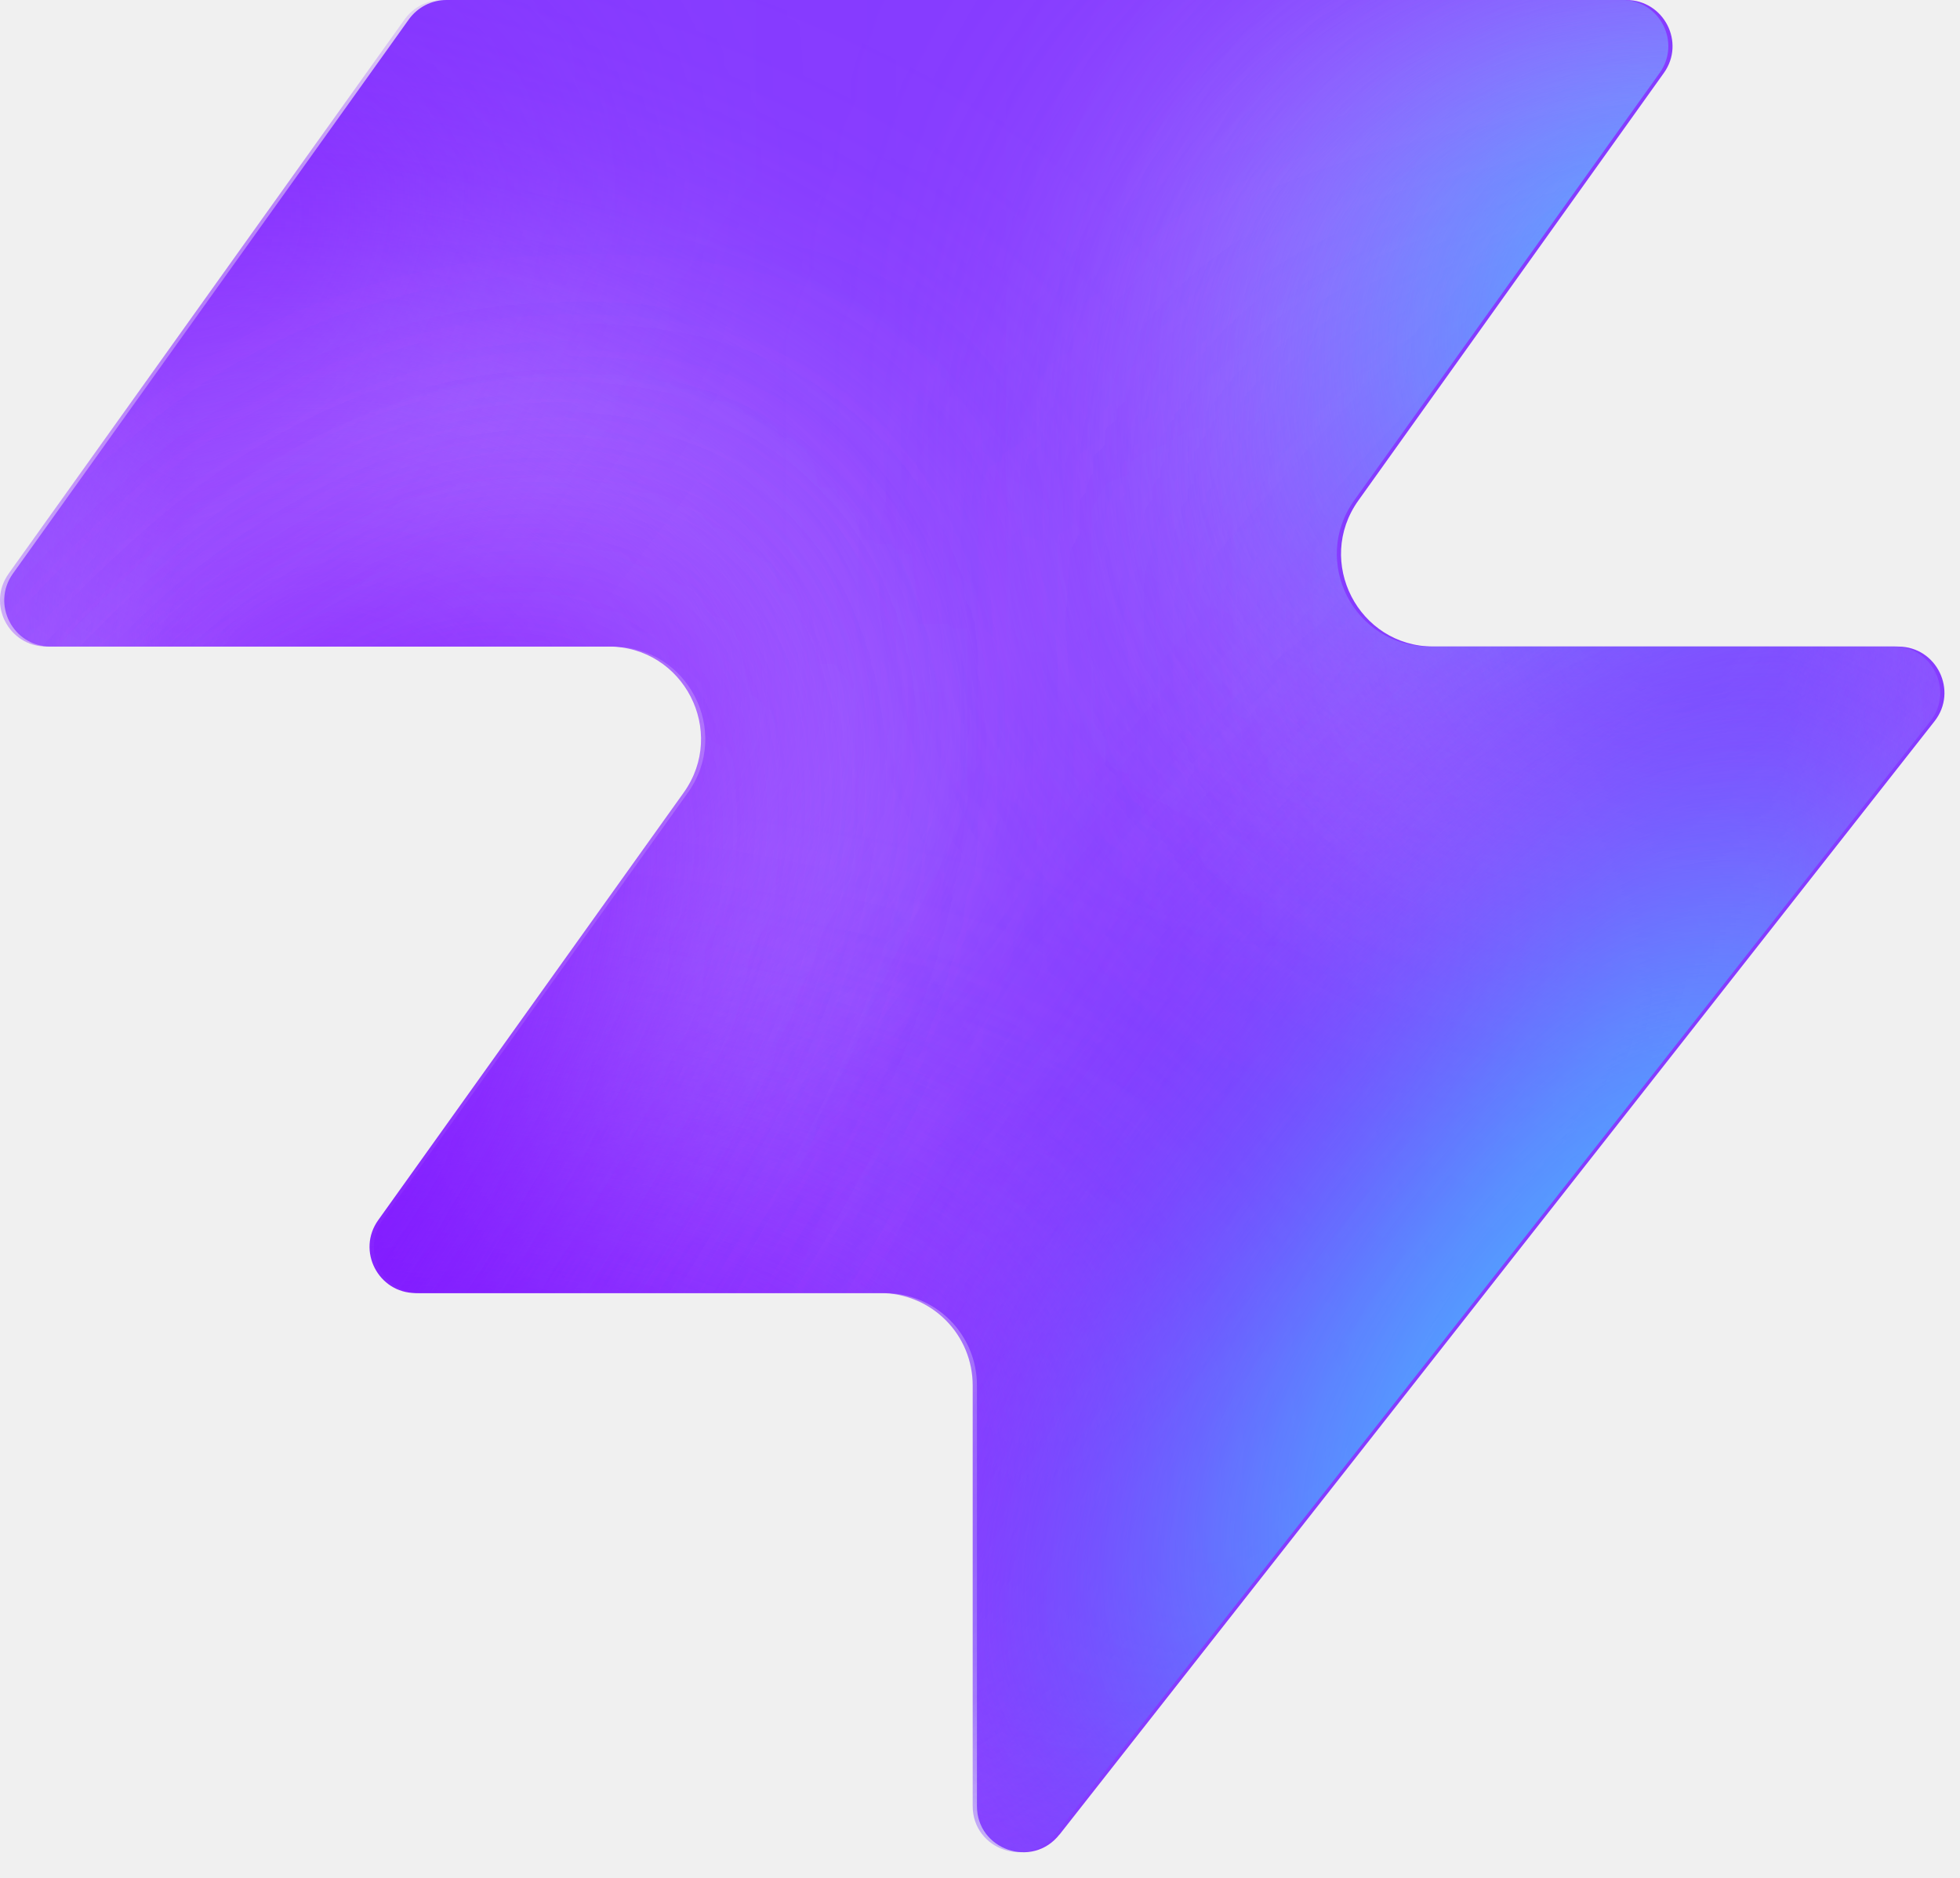
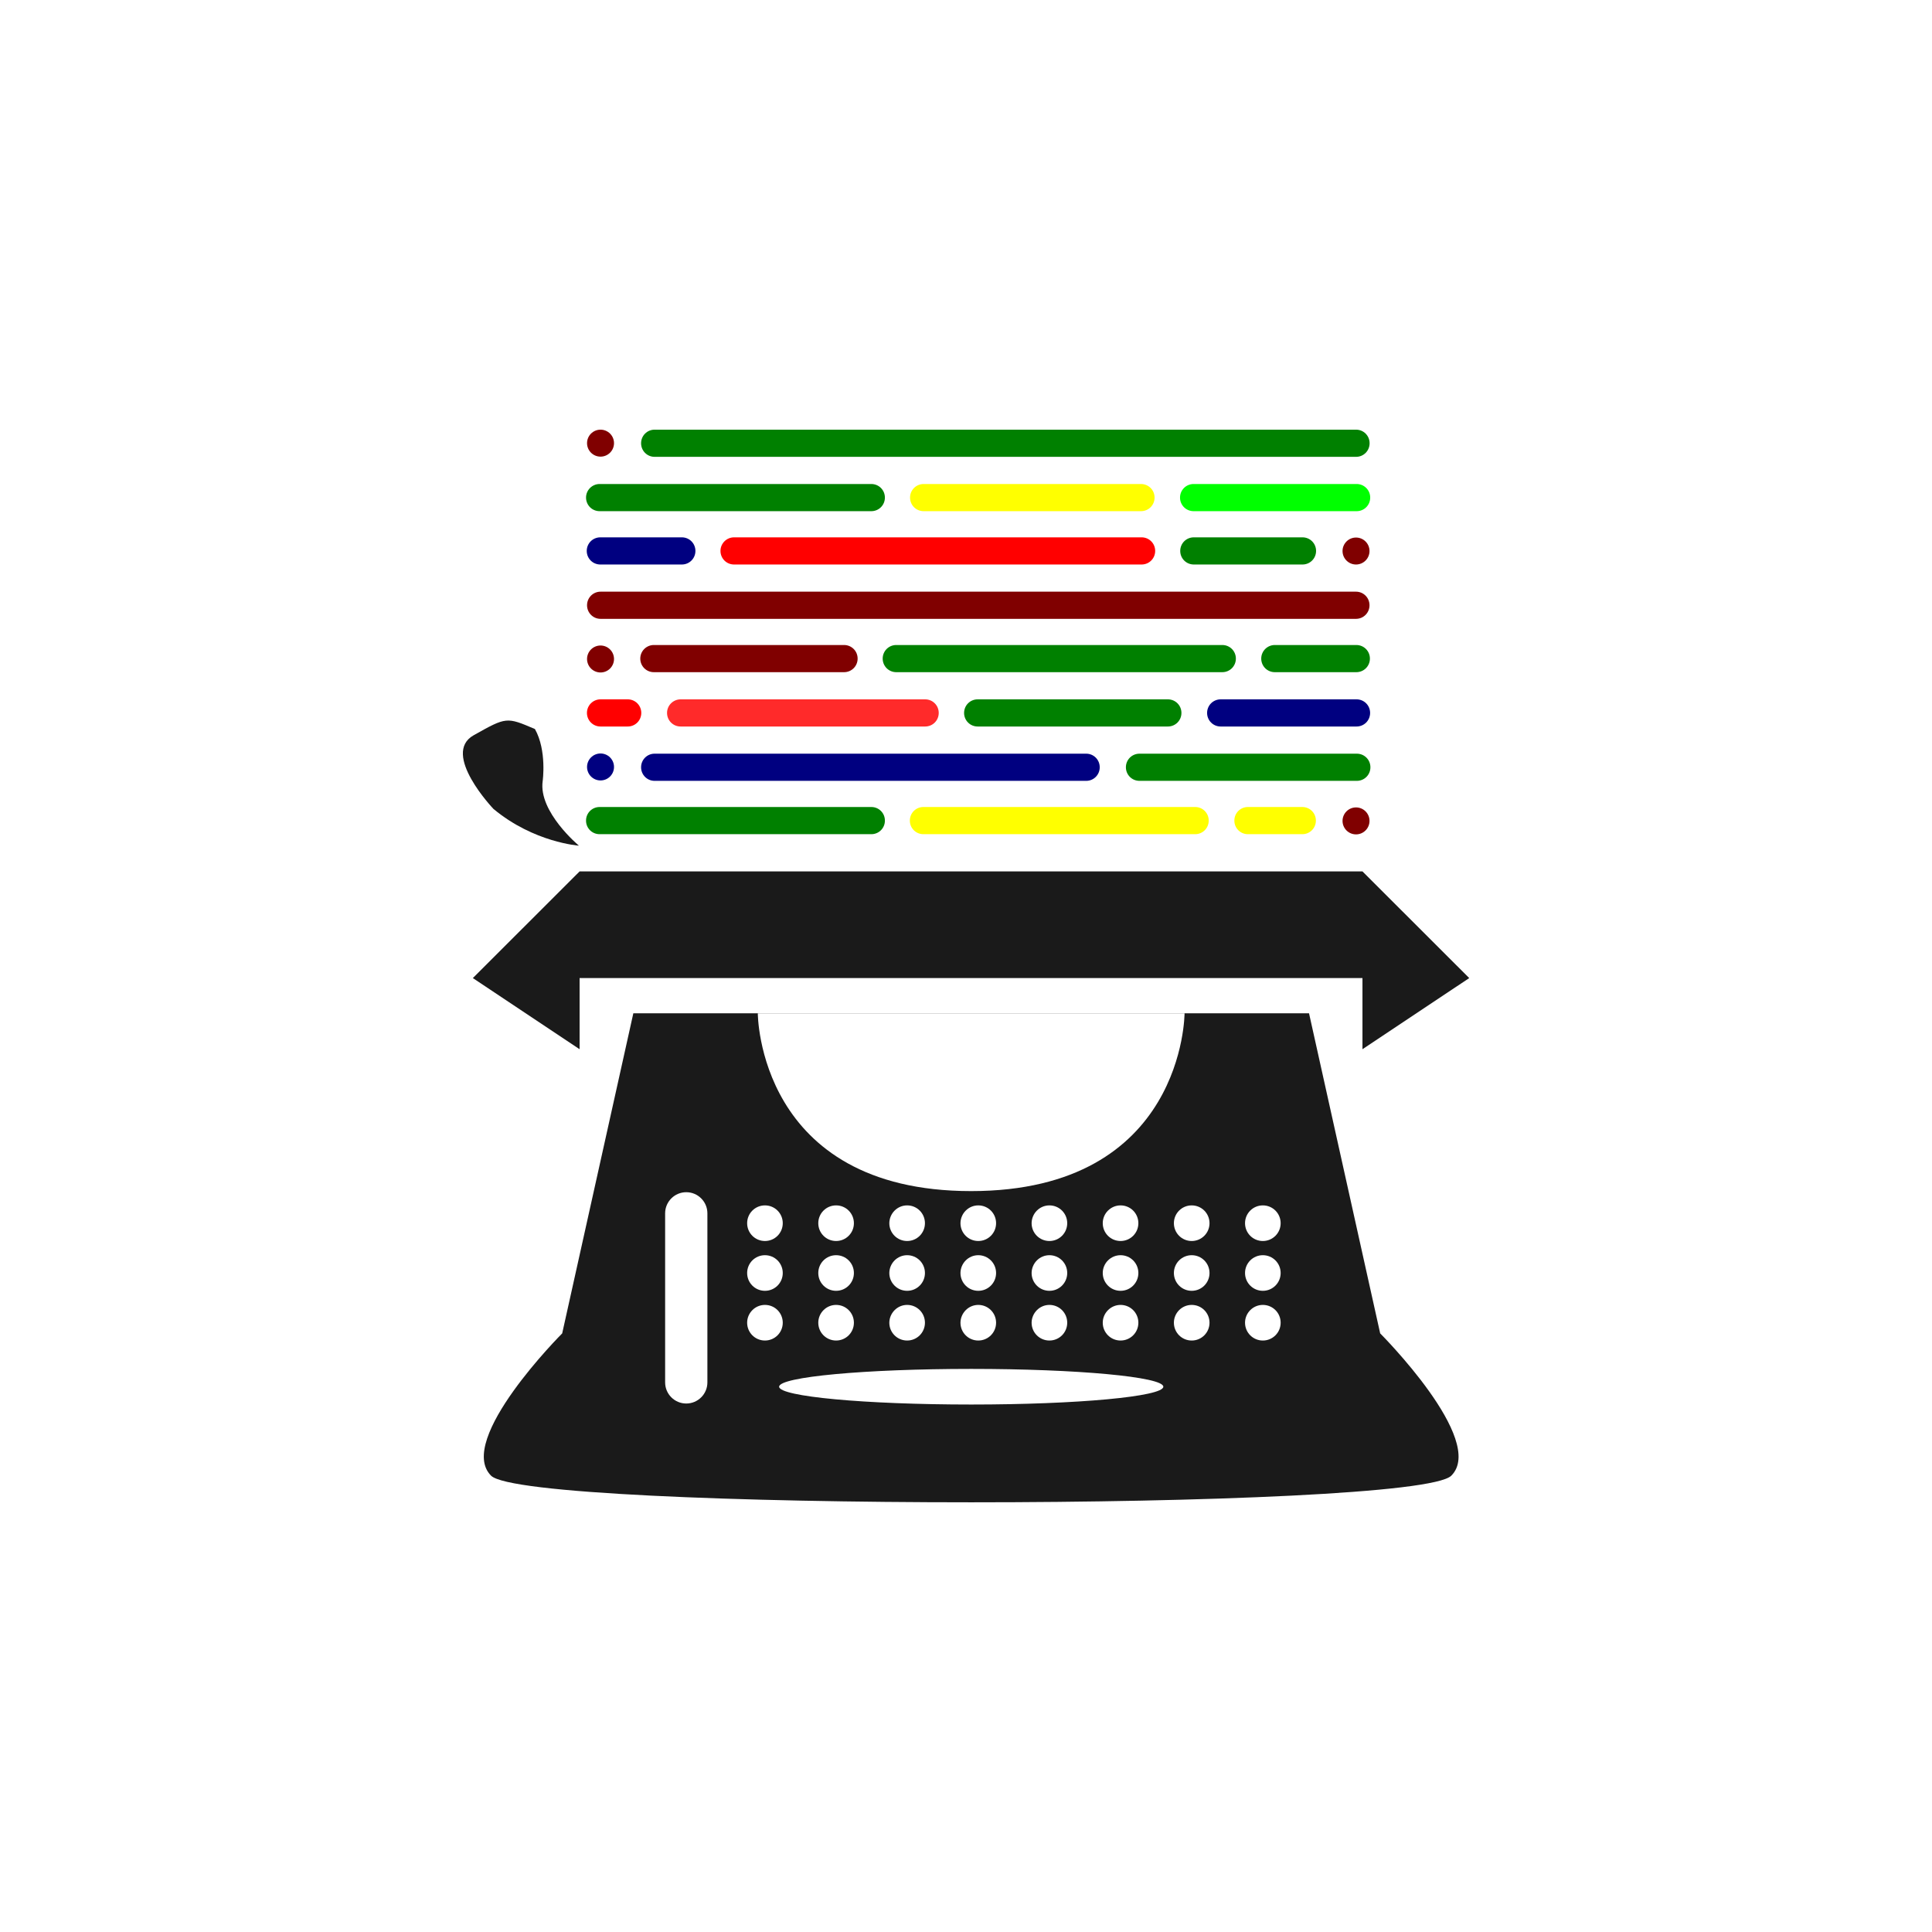
- <svg xmlns="http://www.w3.org/2000/svg" width="48" height="46" fill="none" viewBox="0 0 48 46">
-   <path fill="#863bff" d="M25.946 44.938c-.664.845-2.021.375-2.021-.698V33.937a2.26 2.26 0 0 0-2.262-2.262H10.287c-.92 0-1.456-1.04-.92-1.788l7.48-10.471c1.07-1.497 0-3.578-1.842-3.578H1.237c-.92 0-1.456-1.04-.92-1.788L10.013.474c.214-.297.556-.474.92-.474h28.894c.92 0 1.456 1.04.92 1.788l-7.48 10.471c-1.07 1.498 0 3.579 1.842 3.579h11.377c.943 0 1.473 1.088.89 1.83L25.947 44.94z" style="fill:#863bff;fill:color(display-p3 .525 .23 1);fill-opacity:1" />
-   <mask id="a" width="48" height="46" x="0" y="0" maskUnits="userSpaceOnUse" style="mask-type:alpha">
-     <path fill="#000" d="M25.842 44.938c-.664.844-2.021.375-2.021-.698V33.937a2.26 2.26 0 0 0-2.262-2.262H10.183c-.92 0-1.456-1.04-.92-1.788l7.48-10.471c1.07-1.498 0-3.579-1.842-3.579H1.133c-.92 0-1.456-1.04-.92-1.787L9.91.473c.214-.297.556-.474.92-.474h28.894c.92 0 1.456 1.04.92 1.788l-7.48 10.471c-1.07 1.498 0 3.578 1.842 3.578h11.377c.943 0 1.473 1.088.89 1.832L25.843 44.94z" style="fill:#000;fill-opacity:1" />
-   </mask>
-   <g mask="url(#a)">
-     <g filter="url(#b)">
-       <ellipse cx="5.508" cy="14.704" fill="#ede6ff" rx="5.508" ry="14.704" style="fill:#ede6ff;fill:color(display-p3 .927 .903 1);fill-opacity:1" transform="matrix(.00324 1 1 -.00324 -4.47 31.516)" />
+ <svg xmlns="http://www.w3.org/2000/svg" version="1.1" id="Layer_1" x="0px" y="0px" viewBox="0 0 1920 1920" style="enable-background:new 0 0 1920 1920;" xml:space="preserve">
+   <style type="text/css">
+ 	.st0{fill:#FFFFFF;}
+ 	.st1{fill:#800000;}
+ 	.st2{fill:#008000;}
+ 	.st3{fill:#FFFF00;}
+ 	.st4{fill:#00FF00;}
+ 	.st5{fill:#000080;}
+ 	.st6{fill:#FF0000;}
+ 	.st7{fill:#FF2A2A;}
+ 	.st8{fill:#1A1A1A;}
+ </style>
+   <rect x="0" y="0" class="st0" width="1920" height="1920" />
+   <g id="layer1">
+     <g id="g1389" transform="translate(0,-12)">
+       <circle id="path737" class="st1" cx="596.8" cy="452.4" r="13.4" />
+       <path id="rect739" class="st2" d="M650.5,439h697.2c7.4,0,13.4,6,13.4,13.5l0,0c0,7.5-6,13.5-13.4,13.5H650.5    c-7.4,0-13.4-6-13.4-13.5l0,0C637.1,445,643.1,439,650.5,439z" />
+       <path id="rect796" class="st2" d="M595.9,493h270c7.5,0,13.5,6,13.5,13.5l0,0c0,7.5-6,13.5-13.5,13.5h-270    c-7.5,0-13.5-6-13.5-13.5l0,0C582.4,499,588.5,493,595.9,493z" />
+       <path id="rect798" class="st3" d="M917.9,493h216c7.5,0,13.5,6,13.5,13.5l0,0c0,7.5-6,13.5-13.5,13.5h-216    c-7.5,0-13.5-6-13.5-13.5l0,0C904.4,499,910.4,493,917.9,493z" />
+       <path id="rect852" class="st4" d="M1186.2,493h162c7.5,0,13.5,6,13.5,13.5l0,0c0,7.5-6,13.5-13.5,13.5h-162    c-7.5,0-13.5-6-13.5-13.5l0,0C1172.7,499,1178.7,493,1186.2,493z" />
+       <path id="rect906" class="st5" d="M596.6,546h81c7.5,0,13.5,6,13.5,13.5l0,0c0,7.5-6,13.5-13.5,13.5h-81c-7.5,0-13.5-6-13.5-13.5    l0,0C583.1,552,589.1,546,596.6,546z" />
+       <path id="rect960" class="st6" d="M729.5,546h405c7.5,0,13.5,6,13.5,13.5l0,0c0,7.5-6,13.5-13.5,13.5h-405    c-7.5,0-13.5-6-13.5-13.5l0,0C716,552,722.1,546,729.5,546z" />
+       <path id="rect1014" class="st2" d="M1186.4,546h108c7.5,0,13.5,6,13.5,13.5l0,0c0,7.5-6,13.5-13.5,13.5h-108    c-7.5,0-13.5-6-13.5-13.5l0,0C1172.9,552,1178.9,546,1186.4,546z" />
+       <path id="rect1016" class="st1" d="M1347.6,546.2L1347.6,546.2c7.4,0,13.4,6,13.4,13.4l0,0c0,7.4-6,13.4-13.4,13.4l0,0    c-7.4,0-13.4-6-13.4-13.4l0,0C1334.2,552.2,1340.2,546.2,1347.6,546.2z" />
+       <path id="rect1018" class="st1" d="M596.8,600h750.8c7.4,0,13.4,6,13.4,13.5l0,0c0,7.5-6,13.5-13.4,13.5H596.8    c-7.4,0-13.4-6-13.4-13.5l0,0C583.4,606,589.4,600,596.8,600z" />
+       <path id="rect1020" class="st1" d="M596.8,653.5L596.8,653.5c7.4,0,13.4,6,13.4,13.4l0,0c0,7.4-6,13.4-13.4,13.4l0,0    c-7.4,0-13.4-6-13.4-13.4l0,0C583.4,659.5,589.4,653.5,596.8,653.5z" />
+       <path id="rect1022" class="st1" d="M649.8,653h189c7.5,0,13.5,6,13.5,13.5l0,0c0,7.5-6,13.5-13.5,13.5h-189    c-7.5,0-13.5-6-13.5-13.5l0,0C636.3,659,642.4,653,649.8,653z" />
+       <path id="rect1024" class="st2" d="M890.7,653h324c7.5,0,13.5,6,13.5,13.5l0,0c0,7.5-6,13.5-13.5,13.5h-324    c-7.5,0-13.5-6-13.5-13.5l0,0C877.2,659,883.2,653,890.7,653z" />
+       <path id="rect1026" class="st2" d="M1266.9,653h81c7.5,0,13.5,6,13.5,13.5l0,0c0,7.5-6,13.5-13.5,13.5h-81    c-7.5,0-13.5-6-13.5-13.5l0,0C1253.4,659,1259.5,653,1266.9,653z" />
+       <path id="rect1028" class="st6" d="M596.8,707h27c7.5,0,13.5,6,13.5,13.5l0,0c0,7.5-6,13.5-13.5,13.5h-27c-7.5,0-13.5-6-13.5-13.5    l0,0C583.3,713,589.3,707,596.8,707z" />
+       <path id="rect1030" class="st7" d="M676.4,707h243c7.5,0,13.5,6,13.5,13.5l0,0c0,7.5-6,13.5-13.5,13.5h-243    c-7.5,0-13.5-6-13.5-13.5l0,0C662.9,713,669,707,676.4,707z" />
+       <path id="rect1084" class="st2" d="M971.6,707h189c7.5,0,13.5,6,13.5,13.5l0,0c0,7.5-6,13.5-13.5,13.5h-189    c-7.5,0-13.5-6-13.5-13.5l0,0C958.1,713,964.1,707,971.6,707z" />
+       <path id="rect1086" class="st5" d="M1213.1,707h135c7.5,0,13.5,6,13.5,13.5l0,0c0,7.5-6,13.5-13.5,13.5h-135    c-7.5,0-13.5-6-13.5-13.5l0,0C1199.6,713,1205.6,707,1213.1,707z" />
+       <path id="rect1140" class="st5" d="M596.8,760.8L596.8,760.8c7.4,0,13.4,6,13.4,13.4l0,0c0,7.4-6,13.4-13.4,13.4l0,0    c-7.4,0-13.4-6-13.4-13.4l0,0C583.4,766.8,589.4,760.8,596.8,760.8z" />
+       <path id="rect1142" class="st5" d="M650.5,761h429c7.4,0,13.4,6,13.4,13.5l0,0c0,7.5-6,13.5-13.4,13.5h-429    c-7.4,0-13.4-6-13.4-13.5l0,0C637.1,767,643.1,761,650.5,761z" />
+       <path id="rect1144" class="st2" d="M1132.4,761h216c7.5,0,13.5,6,13.5,13.5l0,0c0,7.5-6,13.5-13.5,13.5h-216    c-7.5,0-13.5-6-13.5-13.5l0,0C1118.9,767,1124.9,761,1132.4,761z" />
+       <path id="rect1146" class="st2" d="M595.8,814H866c7.4,0,13.4,6,13.4,13.4v0.2c0,7.4-6,13.4-13.4,13.4H595.8    c-7.4,0-13.4-6-13.4-13.4v-0.2C582.4,820,588.4,814,595.8,814z" />
+       <path id="rect1148" class="st3" d="M917.6,814h270.2c7.4,0,13.4,6,13.4,13.4v0.2c0,7.4-6,13.4-13.4,13.4H917.6    c-7.4,0-13.4-6-13.4-13.4v-0.2C904.2,820,910.2,814,917.6,814z" />
+       <path id="rect1150" class="st3" d="M1240.1,814h54.2c7.4,0,13.4,6,13.4,13.4v0.2c0,7.4-6,13.4-13.4,13.4h-54.2    c-7.4,0-13.4-6-13.4-13.4v-0.2C1226.7,820,1232.7,814,1240.1,814z" />
+       <path id="rect1152" class="st1" d="M1347.6,814.4L1347.6,814.4c7.4,0,13.4,6,13.4,13.4v0c0,7.4-6,13.4-13.4,13.4l0,0    c-7.4,0-13.4-6-13.4-13.4v0C1334.2,820.4,1340.2,814.4,1347.6,814.4z" />
    </g>
-     <g filter="url(#c)">
-       <ellipse cx="10.399" cy="29.851" fill="#ede6ff" rx="10.399" ry="29.851" style="fill:#ede6ff;fill:color(display-p3 .927 .903 1);fill-opacity:1" transform="matrix(.00324 1 1 -.00324 -39.328 7.883)" />
-     </g>
-     <g filter="url(#d)">
-       <ellipse cx="5.508" cy="30.487" fill="#7e14ff" rx="5.508" ry="30.487" style="fill:#7e14ff;fill:color(display-p3 .492 .077 1);fill-opacity:1" transform="rotate(89.814 -25.913 -14.639)scale(1 -1)" />
-     </g>
-     <g filter="url(#e)">
-       <ellipse cx="5.508" cy="30.599" fill="#7e14ff" rx="5.508" ry="30.599" style="fill:#7e14ff;fill:color(display-p3 .492 .077 1);fill-opacity:1" transform="rotate(89.814 -32.644 -3.334)scale(1 -1)" />
-     </g>
-     <g filter="url(#f)">
-       <ellipse cx="5.508" cy="30.599" fill="#7e14ff" rx="5.508" ry="30.599" style="fill:#7e14ff;fill:color(display-p3 .492 .077 1);fill-opacity:1" transform="matrix(.00324 1 1 -.00324 -34.34 30.47)" />
-     </g>
-     <g filter="url(#g)">
-       <ellipse cx="14.072" cy="22.078" fill="#ede6ff" rx="14.072" ry="22.078" style="fill:#ede6ff;fill:color(display-p3 .927 .903 1);fill-opacity:1" transform="rotate(93.35 24.506 48.493)scale(-1 1)" />
-     </g>
-     <g filter="url(#h)">
-       <ellipse cx="3.47" cy="21.501" fill="#7e14ff" rx="3.47" ry="21.501" style="fill:#7e14ff;fill:color(display-p3 .492 .077 1);fill-opacity:1" transform="rotate(89.009 28.708 47.59)scale(-1 1)" />
-     </g>
-     <g filter="url(#i)">
-       <ellipse cx="3.47" cy="21.501" fill="#7e14ff" rx="3.47" ry="21.501" style="fill:#7e14ff;fill:color(display-p3 .492 .077 1);fill-opacity:1" transform="rotate(89.009 28.708 47.59)scale(-1 1)" />
-     </g>
-     <g filter="url(#j)">
-       <ellipse cx=".387" cy="8.972" fill="#7e14ff" rx="4.407" ry="29.108" style="fill:#7e14ff;fill:color(display-p3 .492 .077 1);fill-opacity:1" transform="rotate(39.51 .387 8.972)" />
-     </g>
-     <g filter="url(#k)">
-       <ellipse cx="47.523" cy="-6.092" fill="#7e14ff" rx="4.407" ry="29.108" style="fill:#7e14ff;fill:color(display-p3 .492 .077 1);fill-opacity:1" transform="rotate(37.892 47.523 -6.092)" />
-     </g>
-     <g filter="url(#l)">
-       <ellipse cx="41.412" cy="6.333" fill="#47bfff" rx="5.971" ry="9.665" style="fill:#47bfff;fill:color(display-p3 .28 .748 1);fill-opacity:1" transform="rotate(37.892 41.412 6.333)" />
-     </g>
-     <g filter="url(#m)">
-       <ellipse cx="-1.879" cy="38.332" fill="#7e14ff" rx="4.407" ry="29.108" style="fill:#7e14ff;fill:color(display-p3 .492 .077 1);fill-opacity:1" transform="rotate(37.892 -1.88 38.332)" />
-     </g>
-     <g filter="url(#n)">
-       <ellipse cx="-1.879" cy="38.332" fill="#7e14ff" rx="4.407" ry="29.108" style="fill:#7e14ff;fill:color(display-p3 .492 .077 1);fill-opacity:1" transform="rotate(37.892 -1.88 38.332)" />
-     </g>
-     <g filter="url(#o)">
-       <ellipse cx="35.651" cy="29.907" fill="#7e14ff" rx="4.407" ry="29.108" style="fill:#7e14ff;fill:color(display-p3 .492 .077 1);fill-opacity:1" transform="rotate(37.892 35.651 29.907)" />
-     </g>
-     <g filter="url(#p)">
-       <ellipse cx="38.418" cy="32.4" fill="#47bfff" rx="5.971" ry="15.297" style="fill:#47bfff;fill:color(display-p3 .28 .748 1);fill-opacity:1" transform="rotate(37.892 38.418 32.4)" />
+     <g id="g1744" transform="translate(-5.5,-19.5)">
+       <path id="path1208" class="st8" d="M634.9,1026.5l-70.7,318.1c0,0-106,106-70.7,141.4c35.3,35.3,919,35.3,954.3,0    c35.3-35.3-70.7-141.4-70.7-141.4l-70.7-318.1H634.9z" />
+       <path id="path1360" class="st8" d="M581.5,1062.2l-106.1-70.7l106.1-106h778l106.1,106l-106.1,70.7v-70.7h-778V1062.2z" />
+       <path id="path1362" class="st8" d="M580.8,859.9c0,0-44.6-3-84.9-36.5c0,0-52.3-54.8-19.7-73.2c32.6-18.3,32.6-18.3,60.9-6.2    c12,21.3,7.7,51.8,7.7,51.8C540.5,826.4,580.8,859.9,580.8,859.9L580.8,859.9z" />
+       <path id="path1391" class="st0" d="M758.6,1026.5h424.1c0,0,0,176.7-212.1,176.7S758.6,1026.5,758.6,1026.5z" />
+       <path id="rect1501" class="st0" d="M765.7,1217.4L765.7,1217.4c9.8,0,17.7,7.9,17.7,17.7l0,0c0,9.8-7.9,17.7-17.7,17.7l0,0    c-9.8,0-17.7-7.9-17.7-17.7l0,0C748,1225.3,755.9,1217.4,765.7,1217.4z" />
+       <path id="rect1503" class="st0" d="M836.4,1217.4L836.4,1217.4c9.8,0,17.7,7.9,17.7,17.7l0,0c0,9.8-7.9,17.7-17.7,17.7l0,0    c-9.8,0-17.7-7.9-17.7-17.7l0,0C818.7,1225.3,826.6,1217.4,836.4,1217.4z" />
+       <path id="rect1505" class="st0" d="M907,1217.4L907,1217.4c9.8,0,17.7,7.9,17.7,17.7l0,0c0,9.8-7.9,17.7-17.7,17.7l0,0    c-9.8,0-17.7-7.9-17.7-17.7l0,0C889.4,1225.3,897.3,1217.4,907,1217.4z" />
+       <path id="rect1507" class="st0" d="M977.7,1217.4L977.7,1217.4c9.8,0,17.7,7.9,17.7,17.7l0,0c0,9.8-7.9,17.7-17.7,17.7l0,0    c-9.8,0-17.7-7.9-17.7-17.7l0,0C960.1,1225.3,968,1217.4,977.7,1217.4z" />
+       <path id="rect1509" class="st0" d="M1048.4,1217.4L1048.4,1217.4c9.8,0,17.7,7.9,17.7,17.7l0,0c0,9.8-7.9,17.7-17.7,17.7l0,0    c-9.8,0-17.7-7.9-17.7-17.7l0,0C1030.8,1225.3,1038.7,1217.4,1048.4,1217.4z" />
+       <path id="rect1511" class="st0" d="M1119.1,1217.4L1119.1,1217.4c9.8,0,17.7,7.9,17.7,17.7l0,0c0,9.8-7.9,17.7-17.7,17.7l0,0    c-9.8,0-17.7-7.9-17.7-17.7l0,0C1101.4,1225.3,1109.4,1217.4,1119.1,1217.4z" />
+       <path id="rect1513" class="st0" d="M1189.8,1217.4L1189.8,1217.4c9.8,0,17.7,7.9,17.7,17.7l0,0c0,9.8-7.9,17.7-17.7,17.7l0,0    c-9.8,0-17.7-7.9-17.7-17.7l0,0C1172.1,1225.3,1180,1217.4,1189.8,1217.4z" />
+       <path id="rect1515" class="st0" d="M1260.5,1217.4L1260.5,1217.4c9.8,0,17.7,7.9,17.7,17.7l0,0c0,9.8-7.9,17.7-17.7,17.7l0,0    c-9.8,0-17.7-7.9-17.7-17.7l0,0C1242.8,1225.3,1250.7,1217.4,1260.5,1217.4z" />
+       <path id="rect1517" class="st0" d="M765.7,1266.9L765.7,1266.9c9.8,0,17.7,7.9,17.7,17.7l0,0c0,9.8-7.9,17.7-17.7,17.7l0,0    c-9.8,0-17.7-7.9-17.7-17.7l0,0C748,1274.8,755.9,1266.9,765.7,1266.9z" />
+       <path id="rect1519" class="st0" d="M836.4,1266.9L836.4,1266.9c9.8,0,17.7,7.9,17.7,17.7l0,0c0,9.8-7.9,17.7-17.7,17.7l0,0    c-9.8,0-17.7-7.9-17.7-17.7l0,0C818.7,1274.8,826.6,1266.9,836.4,1266.9z" />
+       <path id="rect1521" class="st0" d="M907,1266.9L907,1266.9c9.8,0,17.7,7.9,17.7,17.7l0,0c0,9.8-7.9,17.7-17.7,17.7l0,0    c-9.8,0-17.7-7.9-17.7-17.7l0,0C889.4,1274.8,897.3,1266.9,907,1266.9z" />
+       <path id="rect1523" class="st0" d="M977.7,1266.9L977.7,1266.9c9.8,0,17.7,7.9,17.7,17.7l0,0c0,9.8-7.9,17.7-17.7,17.7l0,0    c-9.8,0-17.7-7.9-17.7-17.7l0,0C960.1,1274.8,968,1266.9,977.7,1266.9z" />
+       <path id="rect1525" class="st0" d="M1048.4,1266.9L1048.4,1266.9c9.8,0,17.7,7.9,17.7,17.7l0,0c0,9.8-7.9,17.7-17.7,17.7l0,0    c-9.8,0-17.7-7.9-17.7-17.7l0,0C1030.8,1274.8,1038.7,1266.9,1048.4,1266.9z" />
+       <path id="rect1527" class="st0" d="M1119.1,1266.9L1119.1,1266.9c9.8,0,17.7,7.9,17.7,17.7l0,0c0,9.8-7.9,17.7-17.7,17.7l0,0    c-9.8,0-17.7-7.9-17.7-17.7l0,0C1101.4,1274.8,1109.4,1266.9,1119.1,1266.9z" />
+       <path id="rect1529" class="st0" d="M1189.8,1266.9L1189.8,1266.9c9.8,0,17.7,7.9,17.7,17.7l0,0c0,9.8-7.9,17.7-17.7,17.7l0,0    c-9.8,0-17.7-7.9-17.7-17.7l0,0C1172.1,1274.8,1180,1266.9,1189.8,1266.9z" />
+       <path id="rect1531" class="st0" d="M1260.5,1266.9L1260.5,1266.9c9.8,0,17.7,7.9,17.7,17.7l0,0c0,9.8-7.9,17.7-17.7,17.7l0,0    c-9.8,0-17.7-7.9-17.7-17.7l0,0C1242.8,1274.8,1250.7,1266.9,1260.5,1266.9z" />
+       <path id="rect1542" class="st0" d="M765.7,1316.3L765.7,1316.3c9.8,0,17.7,7.9,17.7,17.7l0,0c0,9.8-7.9,17.7-17.7,17.7l0,0    c-9.8,0-17.7-7.9-17.7-17.7l0,0C748,1324.3,755.9,1316.3,765.7,1316.3z" />
+       <path id="rect1544" class="st0" d="M836.4,1316.3L836.4,1316.3c9.8,0,17.7,7.9,17.7,17.7l0,0c0,9.8-7.9,17.7-17.7,17.7l0,0    c-9.8,0-17.7-7.9-17.7-17.7l0,0C818.7,1324.3,826.6,1316.3,836.4,1316.3z" />
+       <path id="rect1546" class="st0" d="M907,1316.3L907,1316.3c9.8,0,17.7,7.9,17.7,17.7l0,0c0,9.8-7.9,17.7-17.7,17.7l0,0    c-9.8,0-17.7-7.9-17.7-17.7l0,0C889.4,1324.3,897.3,1316.3,907,1316.3z" />
+       <path id="rect1548" class="st0" d="M977.7,1316.3L977.7,1316.3c9.8,0,17.7,7.9,17.7,17.7l0,0c0,9.8-7.9,17.7-17.7,17.7l0,0    c-9.8,0-17.7-7.9-17.7-17.7l0,0C960.1,1324.3,968,1316.3,977.7,1316.3z" />
+       <path id="rect1550" class="st0" d="M1048.4,1316.3L1048.4,1316.3c9.8,0,17.7,7.9,17.7,17.7l0,0c0,9.8-7.9,17.7-17.7,17.7l0,0    c-9.8,0-17.7-7.9-17.7-17.7l0,0C1030.8,1324.3,1038.7,1316.3,1048.4,1316.3z" />
+       <path id="rect1552" class="st0" d="M1119.1,1316.3L1119.1,1316.3c9.8,0,17.7,7.9,17.7,17.7l0,0c0,9.8-7.9,17.7-17.7,17.7l0,0    c-9.8,0-17.7-7.9-17.7-17.7l0,0C1101.4,1324.3,1109.4,1316.3,1119.1,1316.3z" />
+       <path id="rect1554" class="st0" d="M1189.8,1316.3L1189.8,1316.3c9.8,0,17.7,7.9,17.7,17.7l0,0c0,9.8-7.9,17.7-17.7,17.7l0,0    c-9.8,0-17.7-7.9-17.7-17.7l0,0C1172.1,1324.3,1180,1316.3,1189.8,1316.3z" />
+       <path id="rect1556" class="st0" d="M1260.5,1316.3L1260.5,1316.3c9.8,0,17.7,7.9,17.7,17.7l0,0c0,9.8-7.9,17.7-17.7,17.7l0,0    c-9.8,0-17.7-7.9-17.7-17.7l0,0C1242.8,1324.3,1250.7,1316.3,1260.5,1316.3z" />
+       <ellipse id="path1642" class="st0" cx="970.7" cy="1397.6" rx="190.9" ry="17.7" />
+       <path id="rect1646" class="st0" d="M687.5,1204.3L687.5,1204.3c11.6,0,21,9.4,21,21v168c0,11.6-9.4,21-21,21l0,0    c-11.6,0-21-9.4-21-21v-168C666.5,1213.7,675.9,1204.3,687.5,1204.3z" />
    </g>
  </g>
-   <defs>
-     <filter id="b" width="60.045" height="41.654" x="-19.77" y="16.149" color-interpolation-filters="sRGB" filterUnits="userSpaceOnUse">
-       <feFlood flood-opacity="0" result="BackgroundImageFix" />
-       <feBlend in="SourceGraphic" in2="BackgroundImageFix" result="shape" />
-       <feGaussianBlur result="effect1_foregroundBlur_2002_17158" stdDeviation="7.659" />
-     </filter>
-     <filter id="c" width="90.34" height="51.437" x="-54.613" y="-7.533" color-interpolation-filters="sRGB" filterUnits="userSpaceOnUse">
-       <feFlood flood-opacity="0" result="BackgroundImageFix" />
-       <feBlend in="SourceGraphic" in2="BackgroundImageFix" result="shape" />
-       <feGaussianBlur result="effect1_foregroundBlur_2002_17158" stdDeviation="7.659" />
-     </filter>
-     <filter id="d" width="79.355" height="29.4" x="-49.64" y="2.03" color-interpolation-filters="sRGB" filterUnits="userSpaceOnUse">
-       <feFlood flood-opacity="0" result="BackgroundImageFix" />
-       <feBlend in="SourceGraphic" in2="BackgroundImageFix" result="shape" />
-       <feGaussianBlur result="effect1_foregroundBlur_2002_17158" stdDeviation="4.596" />
-     </filter>
-     <filter id="e" width="79.579" height="29.4" x="-45.045" y="20.029" color-interpolation-filters="sRGB" filterUnits="userSpaceOnUse">
-       <feFlood flood-opacity="0" result="BackgroundImageFix" />
-       <feBlend in="SourceGraphic" in2="BackgroundImageFix" result="shape" />
-       <feGaussianBlur result="effect1_foregroundBlur_2002_17158" stdDeviation="4.596" />
-     </filter>
-     <filter id="f" width="79.579" height="29.4" x="-43.513" y="21.178" color-interpolation-filters="sRGB" filterUnits="userSpaceOnUse">
-       <feFlood flood-opacity="0" result="BackgroundImageFix" />
-       <feBlend in="SourceGraphic" in2="BackgroundImageFix" result="shape" />
-       <feGaussianBlur result="effect1_foregroundBlur_2002_17158" stdDeviation="4.596" />
-     </filter>
-     <filter id="g" width="74.749" height="58.852" x="15.756" y="-17.901" color-interpolation-filters="sRGB" filterUnits="userSpaceOnUse">
-       <feFlood flood-opacity="0" result="BackgroundImageFix" />
-       <feBlend in="SourceGraphic" in2="BackgroundImageFix" result="shape" />
-       <feGaussianBlur result="effect1_foregroundBlur_2002_17158" stdDeviation="7.659" />
-     </filter>
-     <filter id="h" width="61.377" height="25.362" x="23.548" y="2.284" color-interpolation-filters="sRGB" filterUnits="userSpaceOnUse">
-       <feFlood flood-opacity="0" result="BackgroundImageFix" />
-       <feBlend in="SourceGraphic" in2="BackgroundImageFix" result="shape" />
-       <feGaussianBlur result="effect1_foregroundBlur_2002_17158" stdDeviation="4.596" />
-     </filter>
-     <filter id="i" width="61.377" height="25.362" x="23.548" y="2.284" color-interpolation-filters="sRGB" filterUnits="userSpaceOnUse">
-       <feFlood flood-opacity="0" result="BackgroundImageFix" />
-       <feBlend in="SourceGraphic" in2="BackgroundImageFix" result="shape" />
-       <feGaussianBlur result="effect1_foregroundBlur_2002_17158" stdDeviation="4.596" />
-     </filter>
-     <filter id="j" width="56.045" height="63.649" x="-27.636" y="-22.853" color-interpolation-filters="sRGB" filterUnits="userSpaceOnUse">
-       <feFlood flood-opacity="0" result="BackgroundImageFix" />
-       <feBlend in="SourceGraphic" in2="BackgroundImageFix" result="shape" />
-       <feGaussianBlur result="effect1_foregroundBlur_2002_17158" stdDeviation="4.596" />
-     </filter>
-     <filter id="k" width="54.814" height="64.646" x="20.116" y="-38.415" color-interpolation-filters="sRGB" filterUnits="userSpaceOnUse">
-       <feFlood flood-opacity="0" result="BackgroundImageFix" />
-       <feBlend in="SourceGraphic" in2="BackgroundImageFix" result="shape" />
-       <feGaussianBlur result="effect1_foregroundBlur_2002_17158" stdDeviation="4.596" />
-     </filter>
-     <filter id="l" width="33.541" height="35.313" x="24.641" y="-11.323" color-interpolation-filters="sRGB" filterUnits="userSpaceOnUse">
-       <feFlood flood-opacity="0" result="BackgroundImageFix" />
-       <feBlend in="SourceGraphic" in2="BackgroundImageFix" result="shape" />
-       <feGaussianBlur result="effect1_foregroundBlur_2002_17158" stdDeviation="4.596" />
-     </filter>
-     <filter id="m" width="54.814" height="64.646" x="-29.286" y="6.009" color-interpolation-filters="sRGB" filterUnits="userSpaceOnUse">
-       <feFlood flood-opacity="0" result="BackgroundImageFix" />
-       <feBlend in="SourceGraphic" in2="BackgroundImageFix" result="shape" />
-       <feGaussianBlur result="effect1_foregroundBlur_2002_17158" stdDeviation="4.596" />
-     </filter>
-     <filter id="n" width="54.814" height="64.646" x="-29.286" y="6.009" color-interpolation-filters="sRGB" filterUnits="userSpaceOnUse">
-       <feFlood flood-opacity="0" result="BackgroundImageFix" />
-       <feBlend in="SourceGraphic" in2="BackgroundImageFix" result="shape" />
-       <feGaussianBlur result="effect1_foregroundBlur_2002_17158" stdDeviation="4.596" />
-     </filter>
-     <filter id="o" width="54.814" height="64.646" x="8.244" y="-2.416" color-interpolation-filters="sRGB" filterUnits="userSpaceOnUse">
-       <feFlood flood-opacity="0" result="BackgroundImageFix" />
-       <feBlend in="SourceGraphic" in2="BackgroundImageFix" result="shape" />
-       <feGaussianBlur result="effect1_foregroundBlur_2002_17158" stdDeviation="4.596" />
-     </filter>
-     <filter id="p" width="39.409" height="43.623" x="18.713" y="10.588" color-interpolation-filters="sRGB" filterUnits="userSpaceOnUse">
-       <feFlood flood-opacity="0" result="BackgroundImageFix" />
-       <feBlend in="SourceGraphic" in2="BackgroundImageFix" result="shape" />
-       <feGaussianBlur result="effect1_foregroundBlur_2002_17158" stdDeviation="4.596" />
-     </filter>
-   </defs>
</svg>
